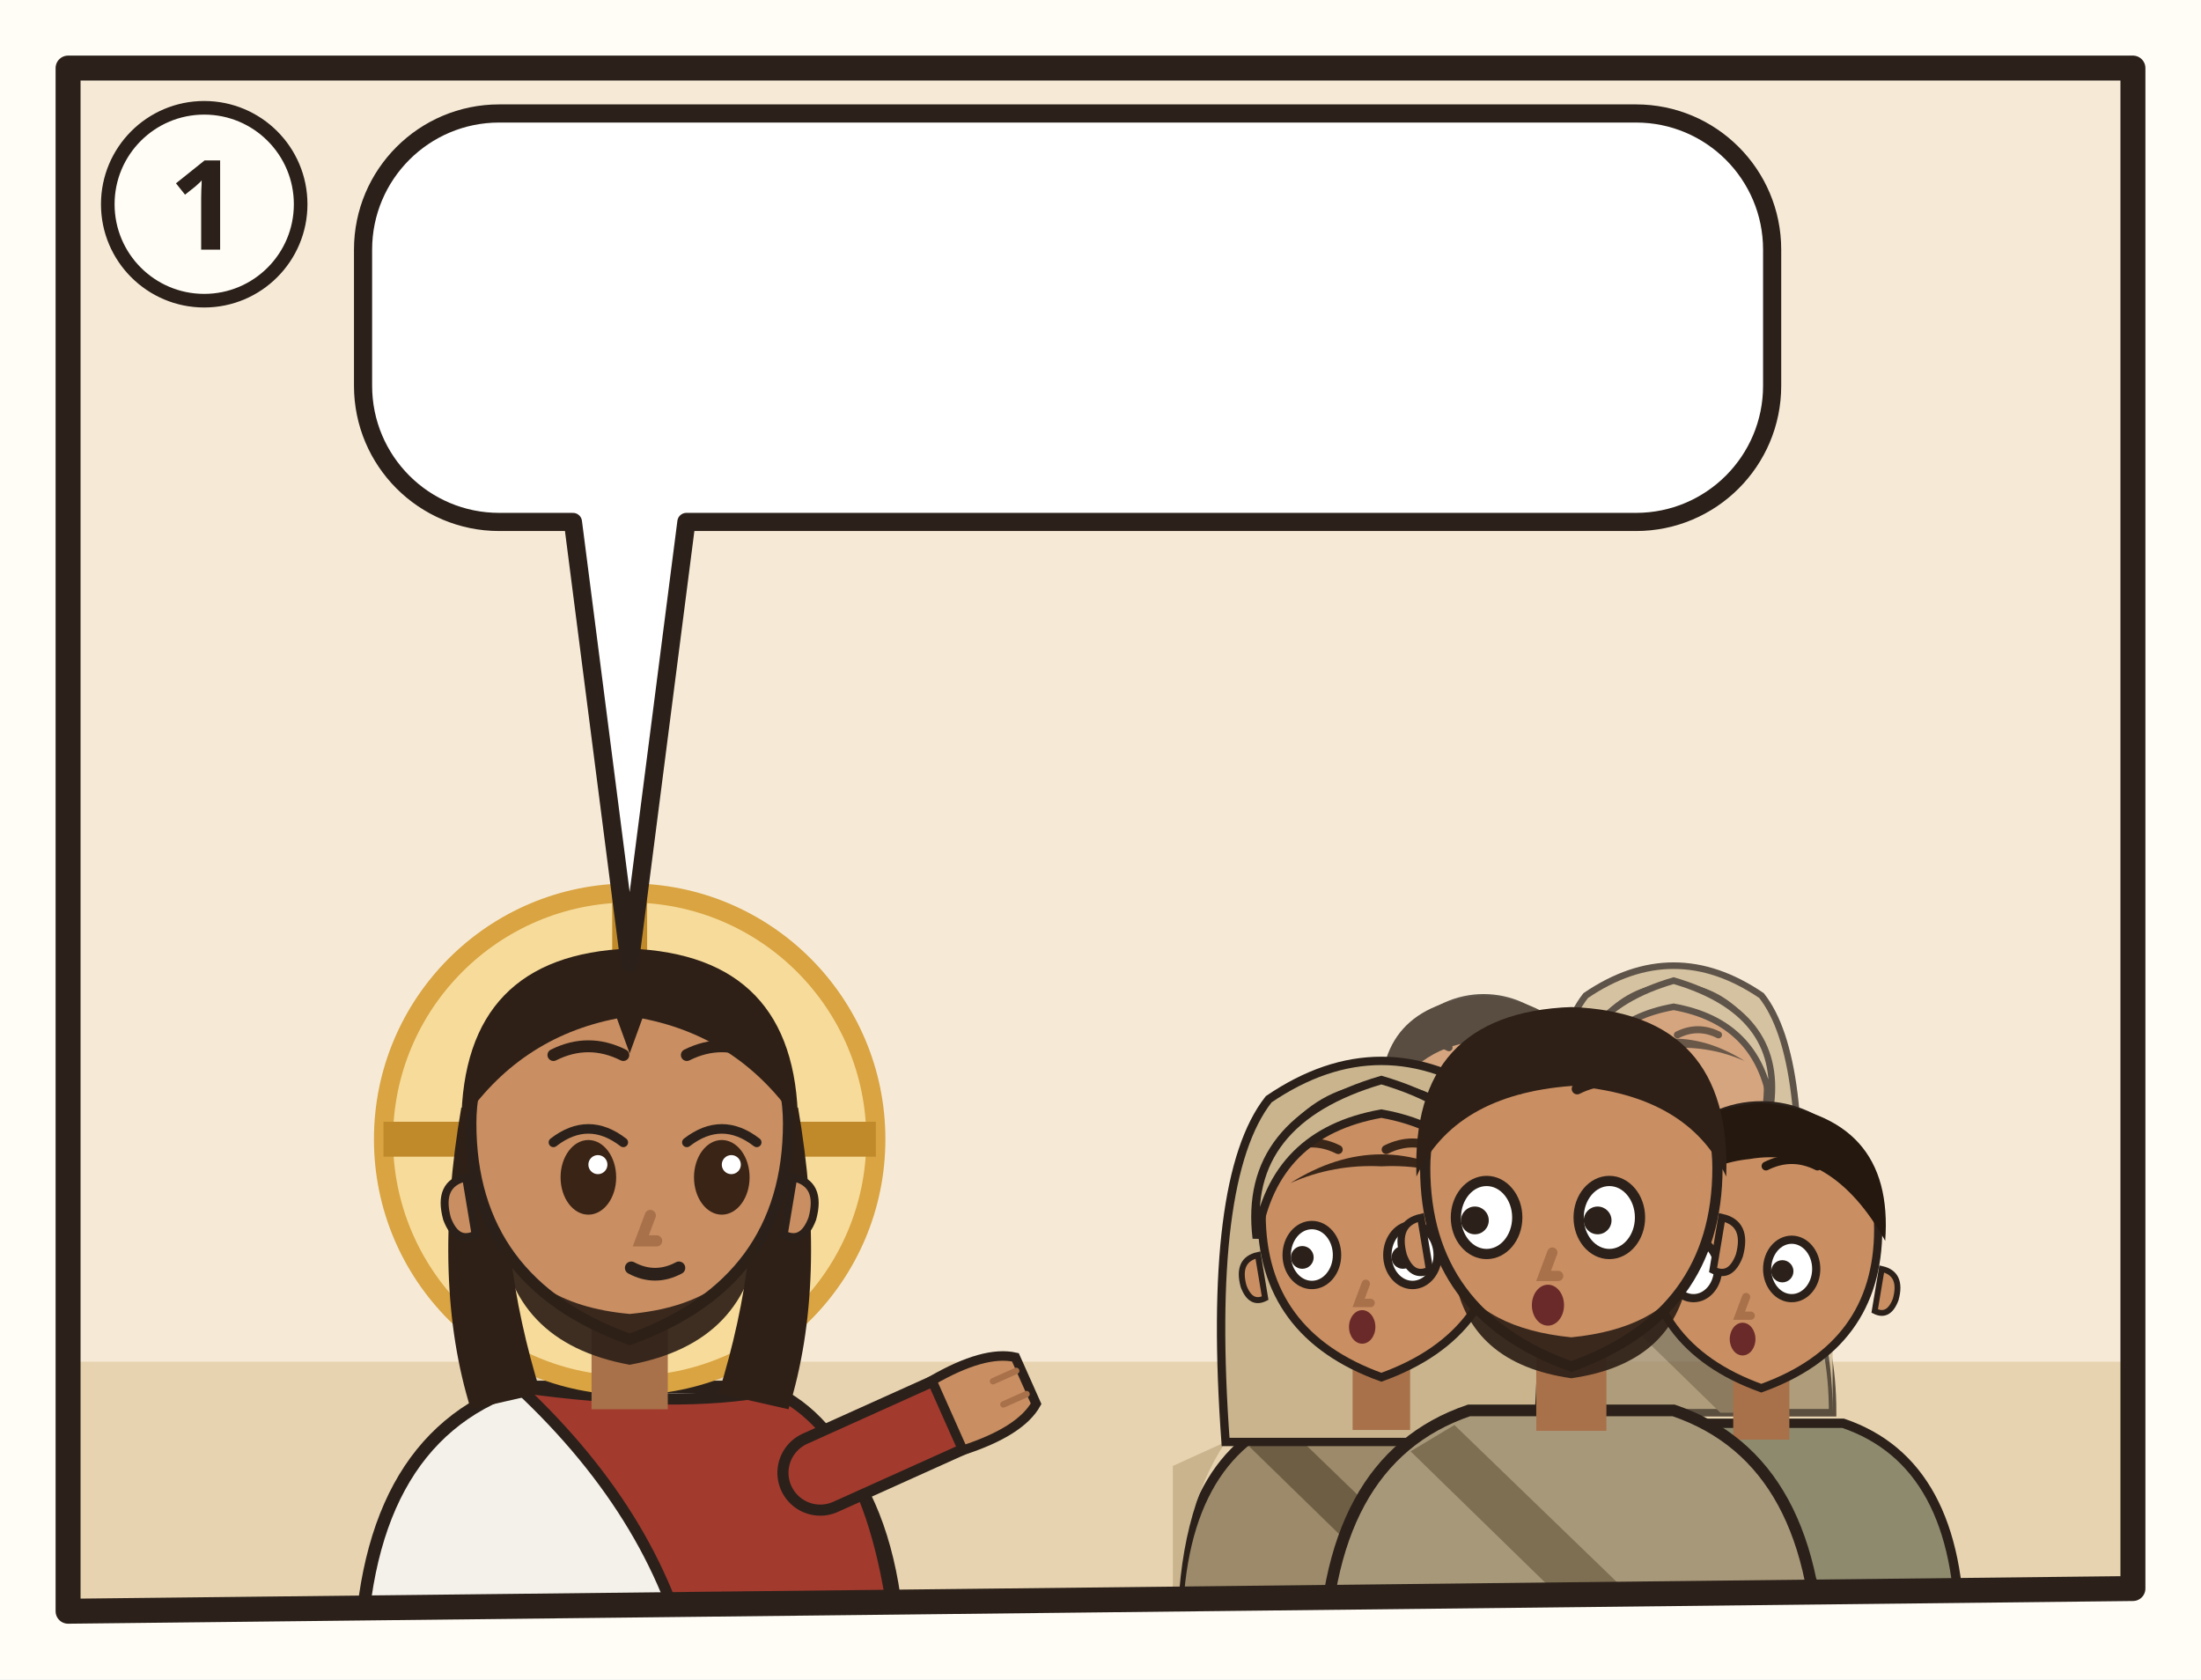
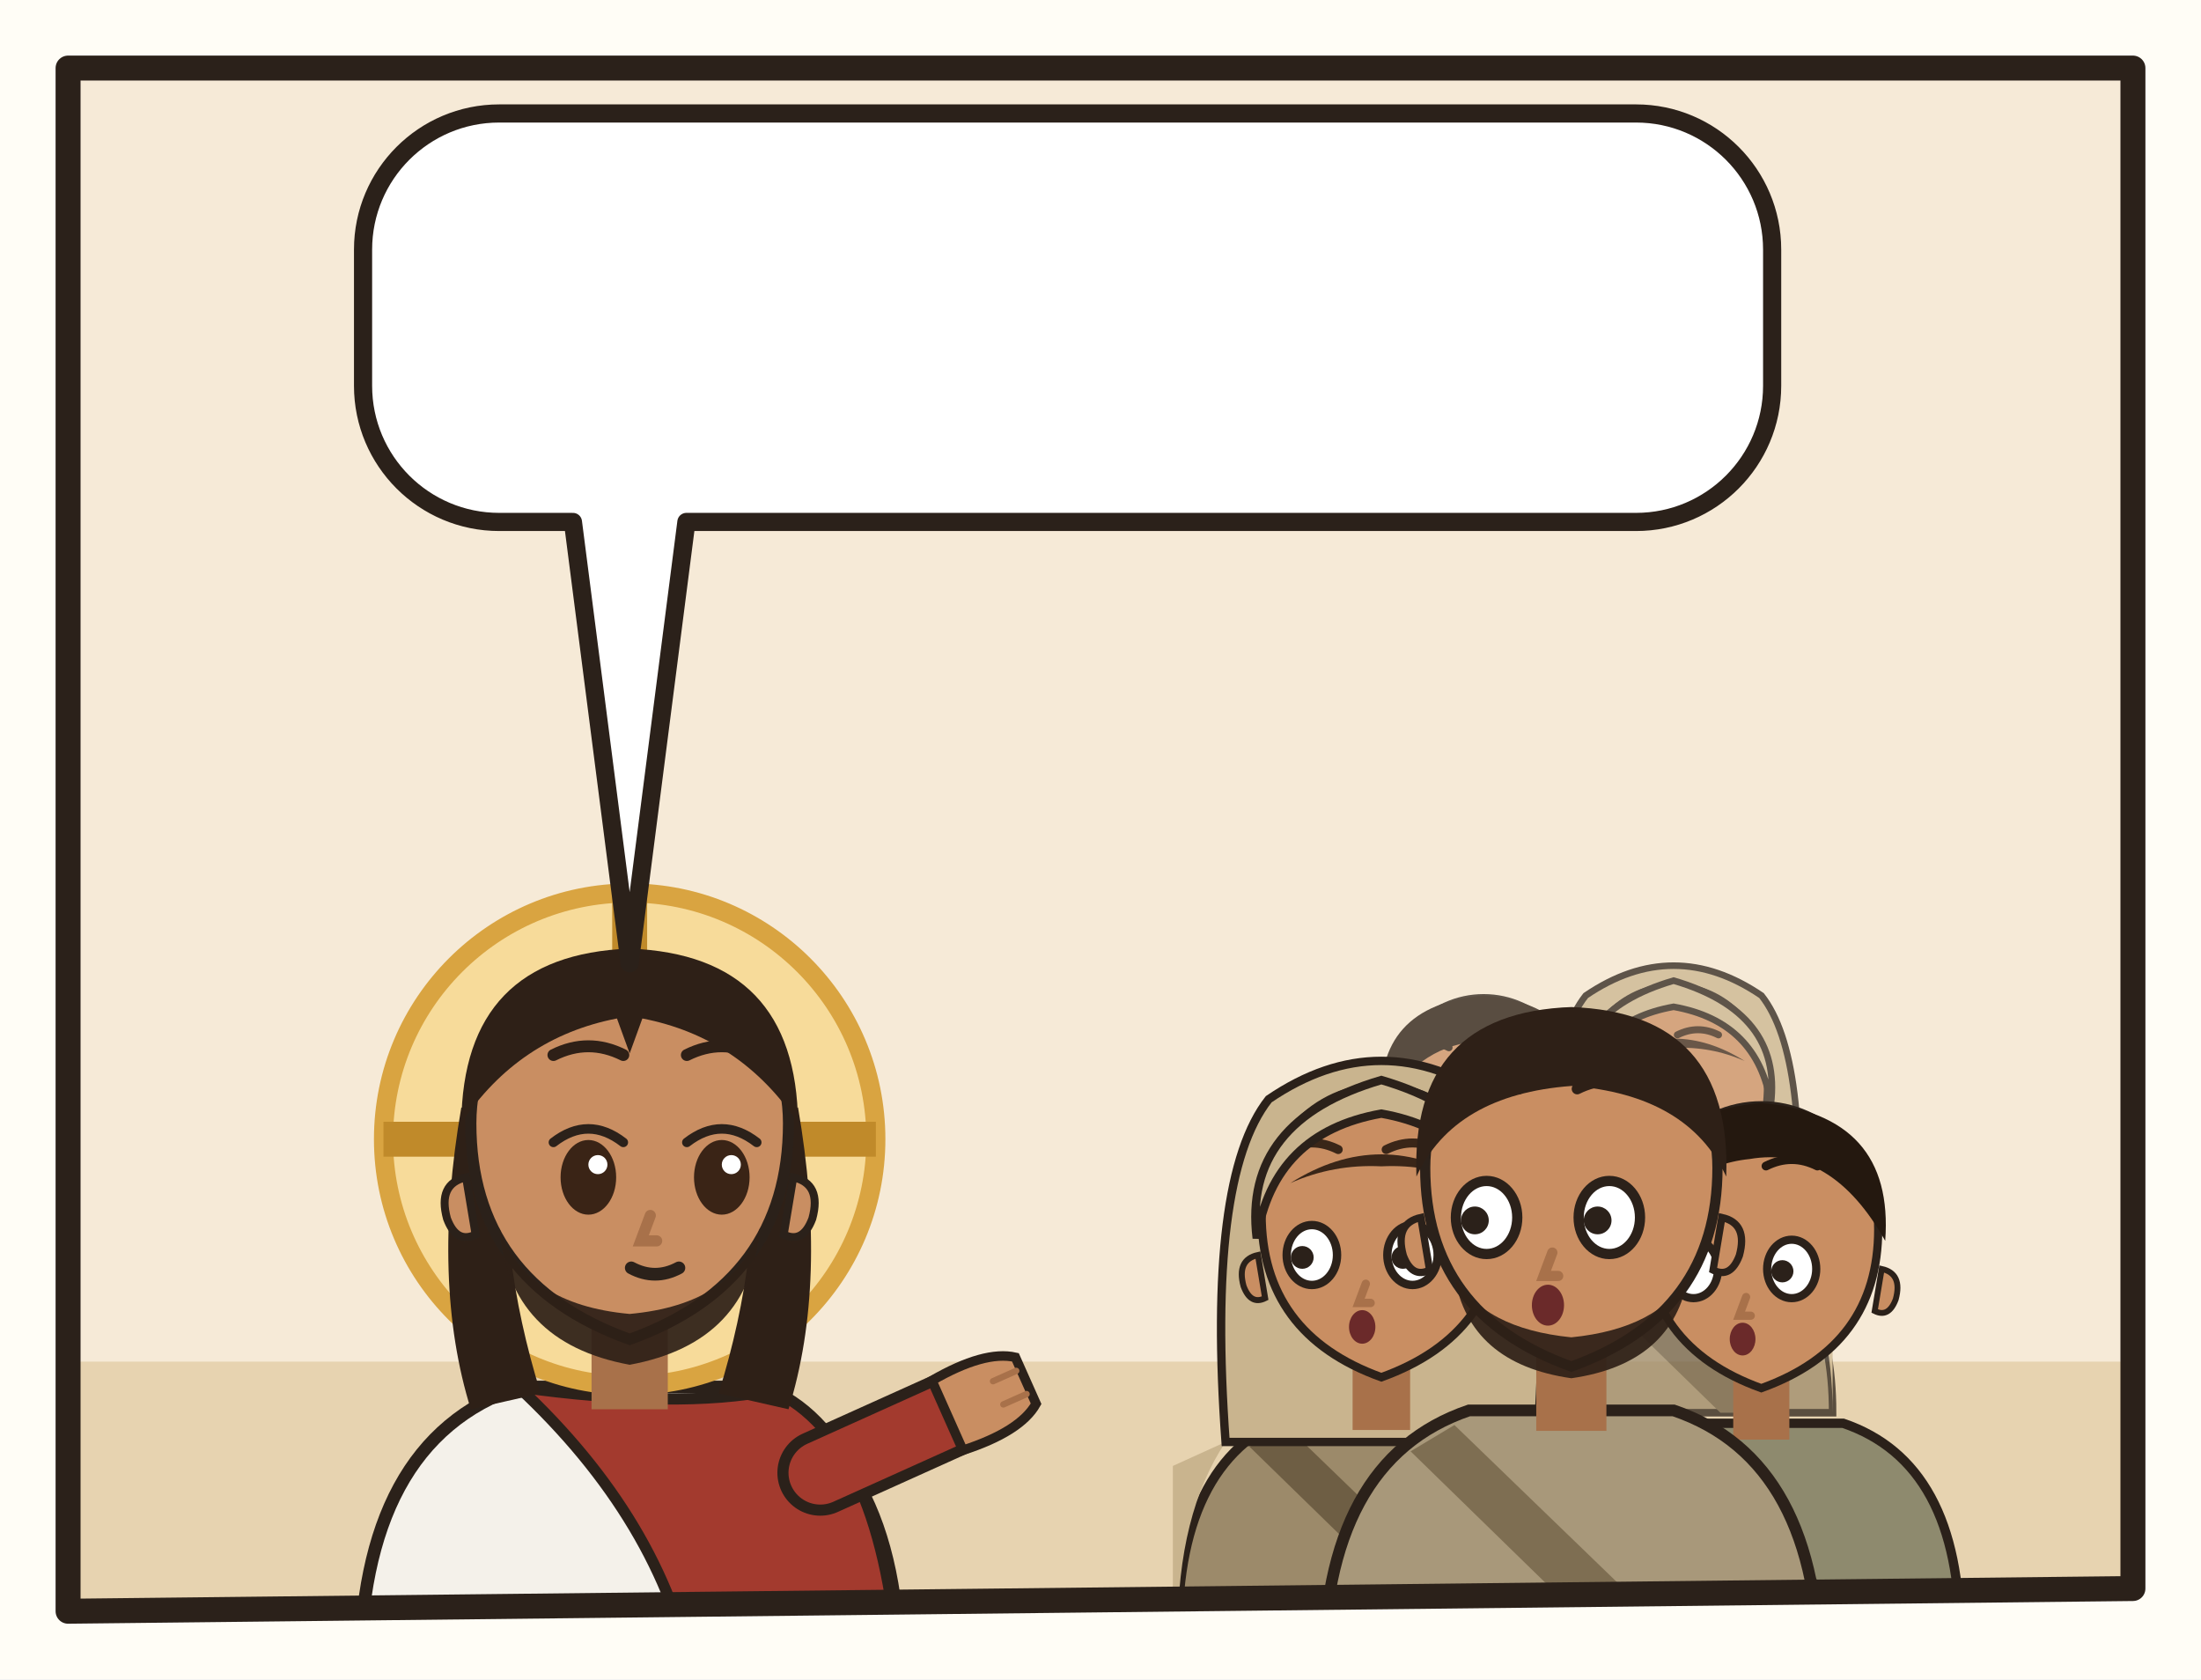
<svg xmlns="http://www.w3.org/2000/svg" viewBox="0 0 194 148">
  <rect width="194" height="148" fill="#FFFDF6" />
  <g transform="translate(4 4)">
    <clipPath id="an-cp-mrk-001-014-015-1">
      <polygon points="2,2 184,2 184,136 2,138" />
    </clipPath>
    <g clip-path="url(#an-cp-mrk-001-014-015-1)">
      <polygon points="2,2 184,2 184,136 2,138" fill="#F6EAD7" />
      <path d="M0 116h186v24H0z" fill="#E7D3B0" />
      <g transform="translate(51.5 96.4) scale(1.4)">
        <path d="M-17 34Q-17 19-7 15.6L7 15.6Q17 19 17 34z" fill="#F4F1EA" stroke="#2B211A" stroke-width=".8" />
        <path d="M-7 15.6Q3 17 9 15.8Q16 19 17 34L4 34Q2 24-7 15.6z" fill="#A33A2E" stroke="#2B211A" stroke-width=".7" />
        <path d="M12 21L21.1 16.9" stroke="#2B211A" stroke-width="5.4" stroke-linecap="round" />
        <path d="M12 21L21.1 16.9" stroke="#A33A2E" stroke-width="4" stroke-linecap="round" />
        <g transform="translate(21.1 16.9) rotate(66)">
          <path d="M-2.4 1.2Q-2.8-2.6-1.6-4.2h3.2Q2.8-2.6 2.4 1.2z" fill="#C98E62" stroke="#2B211A" stroke-width=".6" />
          <path d="M-.8-3.9v1.6M.8-3.9v1.6" stroke="#A8714A" stroke-width=".4" stroke-linecap="round" />
        </g>
        <circle r="15.5" fill="#F7DB9A" stroke="#D9A441" stroke-width="1.2" />
        <path d="M0-15.5v5M-15.5 0h5M15.5 0h-5" stroke="#C08A2A" stroke-width="2.2" />
        <path d="M-10.6 -2Q-12.5 9-10 17L-5.6 16Q-8.4 7-7.6-1z M10.6 -2Q12.5 9 10 17L5.6 16Q8.4 7 7.6-1z" fill="#2E2017" />
        <path d="M-2.4 11h4.8v6h-4.8z" fill="#A8714A" />
        <path d="M-10 -1Q-10 9 0 12.6Q10 9 10 -1A10 10.6 0 0 0 -10 -1z" fill="#C98E62" stroke="#2B211A" stroke-width=".7" />
        <path d="M10.3 2.4q1.8.4 1.2 2.6-.6 1.6-1.8 1z M-10.3 2.4q-1.8.4-1.2 2.6.6 1.6 1.8 1z" fill="#C98E62" stroke="#2B211A" stroke-width=".5" />
        <path d="M-8.2 5.6Q-7.6 12.8 0 14.2Q7.6 12.8 8.2 5.6Q6.6 10.4 0 11Q-6.6 10.4-8.2 5.6z" fill="#2E2017" opacity=".92" />
        <ellipse cx="-2.6" cy="2.4" rx="1.75" ry="2.35" fill="#3A2416" />
        <path d="M-4.8 0.2Q-2.6 -1.5 -0.4 0.2" fill="none" stroke="#2B211A" stroke-width=".6" stroke-linecap="round" />
        <circle cx="-2.0" cy="1.6" r=".6" fill="#FFF" />
        <ellipse cx="5.8" cy="2.4" rx="1.75" ry="2.35" fill="#3A2416" />
        <path d="M3.6 0.2Q5.8 -1.5 8.0 0.2" fill="none" stroke="#2B211A" stroke-width=".6" stroke-linecap="round" />
        <circle cx="6.4" cy="1.6" r=".6" fill="#FFF" />
        <path d="M-4.8 -5.3Q-2.6 -6.4 -0.4 -5.3M3.6 -5.3Q5.8 -6.4 8.0 -5.3" fill="none" stroke="#2E2017" stroke-width=".75" stroke-linecap="round" />
        <path d="M1.3 4.8l-.6 1.6h1" fill="none" stroke="#A8714A" stroke-width=".7" stroke-linecap="round" />
        <path d="M0.1 8.1Q1.6 8.9 3.1 8.1" fill="none" stroke="#2B211A" stroke-width=".8" stroke-linecap="round" />
        <path d="M-10.6-1Q-10.5-11.6 0-12Q10.5-11.6 10.6-1Q7-6.4 .8-7.6L0-5.4-.8-7.6Q-7-6.4-10.6-1z" fill="#2E2017" />
      </g>
      <g opacity=".75">
        <g transform="translate(126.772 93.768) scale(0.85008)">
          <path d="M-17 34Q-17 19-7 15.6L7 15.6Q17 19 17 34z" fill="#8E8A6E" stroke="#2B211A" stroke-width=".8" />
          <path d="M-8 16.6L10 34h-5L-11 18.4z" fill="#6A664C" />
          <path d="M-2.4 11h4.8v6h-4.8z" fill="#A8714A" />
          <path d="M-10 -1Q-10 9 0 12.6Q10 9 10 -1A10 10.6 0 0 0 -10 -1z" fill="#C98E62" stroke="#2B211A" stroke-width=".7" />
          <path d="M10.3 2.4q1.8.4 1.2 2.6-.6 1.6-1.8 1z M-10.3 2.4q-1.8.4-1.2 2.6.6 1.6 1.8 1z" fill="#C98E62" stroke="#2B211A" stroke-width=".5" />
          <ellipse cx="-5.8" cy="2.4" rx="2.1" ry="2.5" fill="#FFF" stroke="#2B211A" stroke-width=".7" />
          <circle cx="-6.6" cy="2.6" r=".95" fill="#2B211A" />
          <ellipse cx="2.6" cy="2.4" rx="2.1" ry="2.5" fill="#FFF" stroke="#2B211A" stroke-width=".7" />
          <circle cx="1.8" cy="2.6" r=".95" fill="#2B211A" />
          <path d="M-8.0 -6.4Q-5.8 -7.5 -3.6 -6.4M0.4 -6.4Q2.6 -7.5 4.8 -6.4" fill="none" stroke="#24180F" stroke-width=".75" stroke-linecap="round" />
          <path d="M-1.3 4.8l-.6 1.6h1" fill="none" stroke="#A8714A" stroke-width=".7" stroke-linecap="round" />
          <ellipse cx="-1.6" cy="8.4" rx="1.1" ry="1.4" fill="#6B2A2A" />
          <path d="M-10.6 0Q-11.4-10.8 0-11.8Q11.4-10.8 10.6 0Q6-8.2-1-7Q-7-6.4-10.6 0z" fill="#24180F" />
        </g>
        <g transform="translate(143.516 92.48) scale(0.82432)">
          <path d="M-17 34Q-17 19-7 15.6L7 15.6Q17 19 17 34z" fill="#9C8A6A" stroke="#2B211A" stroke-width=".8" />
          <path d="M-13 18Q-17 24-17 34h-.4V20zM13 18Q17 24 17 34V20z" fill="#C9B48E" />
          <path d="M-8 16.6L10 34h-5L-11 18.4z" fill="#6E5E44" />
          <path d="M-13 18Q-14.6-4-9.4-10.6Q0-17 9.4-10.6Q14.6-4 13 18z" fill="#C9B48E" stroke="#2B211A" stroke-width=".7" />
          <path d="M-2.4 11h4.8v6h-4.8z" fill="#A8714A" />
          <path d="M-10 -1Q-10 9 0 12.6Q10 9 10 -1A10 10.6 0 0 0 -10 -1z" fill="#C98E62" stroke="#2B211A" stroke-width=".7" />
          <path d="M10.3 2.4q1.8.4 1.2 2.6-.6 1.6-1.8 1z M-10.3 2.4q-1.8.4-1.2 2.6.6 1.6 1.8 1z" fill="#C98E62" stroke="#2B211A" stroke-width=".5" />
          <ellipse cx="-5.8" cy="2.4" rx="2.1" ry="2.5" fill="#FFF" stroke="#2B211A" stroke-width=".7" />
          <circle cx="-6.6" cy="2.6" r=".95" fill="#2B211A" />
          <ellipse cx="2.6" cy="2.4" rx="2.1" ry="2.5" fill="#FFF" stroke="#2B211A" stroke-width=".7" />
          <circle cx="1.8" cy="2.6" r=".95" fill="#2B211A" />
          <path d="M-8.0 -6.4Q-5.8 -7.5 -3.6 -6.4M0.4 -6.4Q2.6 -7.5 4.8 -6.4" fill="none" stroke="#3A2618" stroke-width=".75" stroke-linecap="round" />
          <path d="M-1.3 4.8l-.6 1.6h1" fill="none" stroke="#A8714A" stroke-width=".7" stroke-linecap="round" />
          <ellipse cx="-1.6" cy="8.4" rx="1.1" ry="1.4" fill="#6B2A2A" />
          <path d="M-7.6-3.6Q0-8.4 7.6-3.6Q4-5.2 0-5Q-4-5.2-7.6-3.6z" fill="#3A2618" />
          <path d="M-10.4 1Q-11.6-8.8 0-12.2Q11.6-8.8 10.4 1Q9-7.8 0-9.4Q-9-7.8-10.4 1z" fill="#C9B48E" stroke="#2B211A" stroke-width=".7" />
        </g>
      </g>
      <g transform="translate(117.756 104.072) scale(1.05616)">
        <path d="M-17 34Q-17 19-7 15.6L7 15.6Q17 19 17 34z" fill="#9C8A6A" stroke="#2B211A" stroke-width=".8" />
        <path d="M-13 18Q-17 24-17 34h-.4V20zM13 18Q17 24 17 34V20z" fill="#C9B48E" />
        <path d="M-8 16.6L10 34h-5L-11 18.4z" fill="#6E5E44" />
        <path d="M-13 18Q-14.6-4-9.4-10.6Q0-17 9.4-10.6Q14.6-4 13 18z" fill="#C9B48E" stroke="#2B211A" stroke-width=".7" />
        <path d="M-2.4 11h4.8v6h-4.8z" fill="#A8714A" />
        <path d="M-10 -1Q-10 9 0 12.6Q10 9 10 -1A10 10.6 0 0 0 -10 -1z" fill="#C98E62" stroke="#2B211A" stroke-width=".7" />
        <path d="M10.3 2.4q1.8.4 1.2 2.6-.6 1.6-1.8 1z M-10.3 2.4q-1.8.4-1.2 2.6.6 1.6 1.8 1z" fill="#C98E62" stroke="#2B211A" stroke-width=".5" />
        <ellipse cx="-5.8" cy="2.4" rx="2.1" ry="2.5" fill="#FFF" stroke="#2B211A" stroke-width=".7" />
        <circle cx="-6.6" cy="2.6" r=".95" fill="#2B211A" />
        <ellipse cx="2.6" cy="2.4" rx="2.1" ry="2.5" fill="#FFF" stroke="#2B211A" stroke-width=".7" />
        <circle cx="1.8" cy="2.6" r=".95" fill="#2B211A" />
        <path d="M-8.0 -6.4Q-5.8 -7.5 -3.6 -6.4M0.4 -6.4Q2.6 -7.5 4.8 -6.4" fill="none" stroke="#3A2618" stroke-width=".75" stroke-linecap="round" />
        <path d="M-1.3 4.8l-.6 1.6h1" fill="none" stroke="#A8714A" stroke-width=".7" stroke-linecap="round" />
        <ellipse cx="-1.6" cy="8.4" rx="1.1" ry="1.4" fill="#6B2A2A" />
        <path d="M-7.6-3.6Q0-8.4 7.6-3.6Q4-5.2 0-5Q-4-5.2-7.6-3.6z" fill="#3A2618" />
        <path d="M-10.4 1Q-11.6-8.8 0-12.2Q11.6-8.8 10.4 1Q9-7.8 0-9.4Q-9-7.8-10.4 1z" fill="#C9B48E" stroke="#2B211A" stroke-width=".7" />
      </g>
      <g transform="translate(151.244 105.36) scale(1.0304)">
        <path d="M-17 34Q-17 19-7 15.6L7 15.6Q17 19 17 34z" fill="#8E8A6E" stroke="#2B211A" stroke-width=".8" />
        <path d="M-8 16.6L10 34h-5L-11 18.4z" fill="#6A664C" />
        <path d="M-2.4 11h4.8v6h-4.8z" fill="#A8714A" />
        <path d="M-10 -1Q-10 9 0 12.6Q10 9 10 -1A10 10.6 0 0 0 -10 -1z" fill="#C98E62" stroke="#2B211A" stroke-width=".7" />
        <path d="M10.3 2.4q1.8.4 1.2 2.6-.6 1.6-1.8 1z M-10.3 2.4q-1.8.4-1.2 2.6.6 1.6 1.8 1z" fill="#C98E62" stroke="#2B211A" stroke-width=".5" />
        <ellipse cx="-5.8" cy="2.4" rx="2.1" ry="2.5" fill="#FFF" stroke="#2B211A" stroke-width=".7" />
        <circle cx="-6.6" cy="2.6" r=".95" fill="#2B211A" />
        <ellipse cx="2.6" cy="2.4" rx="2.1" ry="2.5" fill="#FFF" stroke="#2B211A" stroke-width=".7" />
        <circle cx="1.8" cy="2.6" r=".95" fill="#2B211A" />
        <path d="M-8.0 -6.4Q-5.8 -7.5 -3.6 -6.4M0.4 -6.4Q2.6 -7.5 4.8 -6.4" fill="none" stroke="#24180F" stroke-width=".75" stroke-linecap="round" />
        <path d="M-1.3 4.8l-.6 1.6h1" fill="none" stroke="#A8714A" stroke-width=".7" stroke-linecap="round" />
        <ellipse cx="-1.6" cy="8.4" rx="1.1" ry="1.4" fill="#6B2A2A" />
        <path d="M-10.6 0Q-11.4-10.8 0-11.8Q11.4-10.8 10.6 0Q6-8.2-1-7Q-7-6.4-10.6 0z" fill="#24180F" />
      </g>
      <g transform="translate(134.5 100.208) scale(1.288)">
        <path d="M-17 34Q-17 19-7 15.6L7 15.6Q17 19 17 34z" fill="#A8987A" stroke="#2B211A" stroke-width=".8" />
        <path d="M-8 16.6L10 34h-5L-11 18.4z" fill="#7E6E52" />
        <path d="M-2.4 11h4.8v6h-4.8z" fill="#A8714A" />
        <path d="M-10 -1Q-10 9 0 12.6Q10 9 10 -1A10 10.6 0 0 0 -10 -1z" fill="#C98E62" stroke="#2B211A" stroke-width=".7" />
        <path d="M10.3 2.4q1.8.4 1.2 2.6-.6 1.6-1.8 1z M-10.3 2.4q-1.8.4-1.2 2.6.6 1.6 1.8 1z" fill="#C98E62" stroke="#2B211A" stroke-width=".5" />
        <path d="M-8 6.4Q-7 12.4 0 13.4Q7 12.4 8 6.4Q6 10 0 10.6Q-6 10-8 6.4z" fill="#2E2017" opacity=".92" />
        <ellipse cx="-5.8" cy="2.4" rx="2.1" ry="2.5" fill="#FFF" stroke="#2B211A" stroke-width=".7" />
        <circle cx="-6.6" cy="2.6" r=".95" fill="#2B211A" />
        <ellipse cx="2.6" cy="2.4" rx="2.1" ry="2.5" fill="#FFF" stroke="#2B211A" stroke-width=".7" />
        <circle cx="1.8" cy="2.6" r=".95" fill="#2B211A" />
        <path d="M-8.0 -6.4Q-5.8 -7.5 -3.6 -6.4M0.4 -6.4Q2.6 -7.5 4.8 -6.4" fill="none" stroke="#2E2017" stroke-width=".75" stroke-linecap="round" />
        <path d="M-1.3 4.8l-.6 1.6h1" fill="none" stroke="#A8714A" stroke-width=".7" stroke-linecap="round" />
        <ellipse cx="-1.6" cy="8.4" rx="1.1" ry="1.4" fill="#6B2A2A" />
        <path d="M-10.6-.4Q-11-11.6 0-12Q11-11.6 10.6-.4Q8-6 0-6.6Q-8-6-10.6-.4z" fill="#2E2017" />
      </g>
      <g>
        <path d="M40 6H140.2A12 12 0 0 1 152.2 18V30A12 12 0 0 1 140.2 42L56.5 42L51.5 80.9L46.5 42H40A12 12 0 0 1 28 30V18A12 12 0 0 1 40 6Z" fill="#FFFFFF" stroke="#2B211A" stroke-width="1.6" stroke-linejoin="round" />
        <use href="#an-z-stunde-da" x="34" y="12" width="17.5" height="24" />
        <use href="#an-z-reich-gottes" x="56.5" y="12" width="25.7" height="24" />
        <use href="#an-z-umkehr" x="87.2" y="12" width="32.0" height="24" />
        <use href="#an-z-glauben" x="124.2" y="12" width="22.0" height="24" />
      </g>
    </g>
    <polygon points="2,2 184,2 184,136 2,138" fill="none" stroke="#2B211A" stroke-width="2.2" stroke-linejoin="round" />
-     <circle cx="14" cy="14" r="8.5" fill="#FFFDF6" stroke="#2B211A" stroke-width="1.2" />
-     <text x="14" y="18" text-anchor="middle" font-family="sans-serif" font-size="11" font-weight="700" fill="#2B211A">1</text>
  </g>
</svg>
